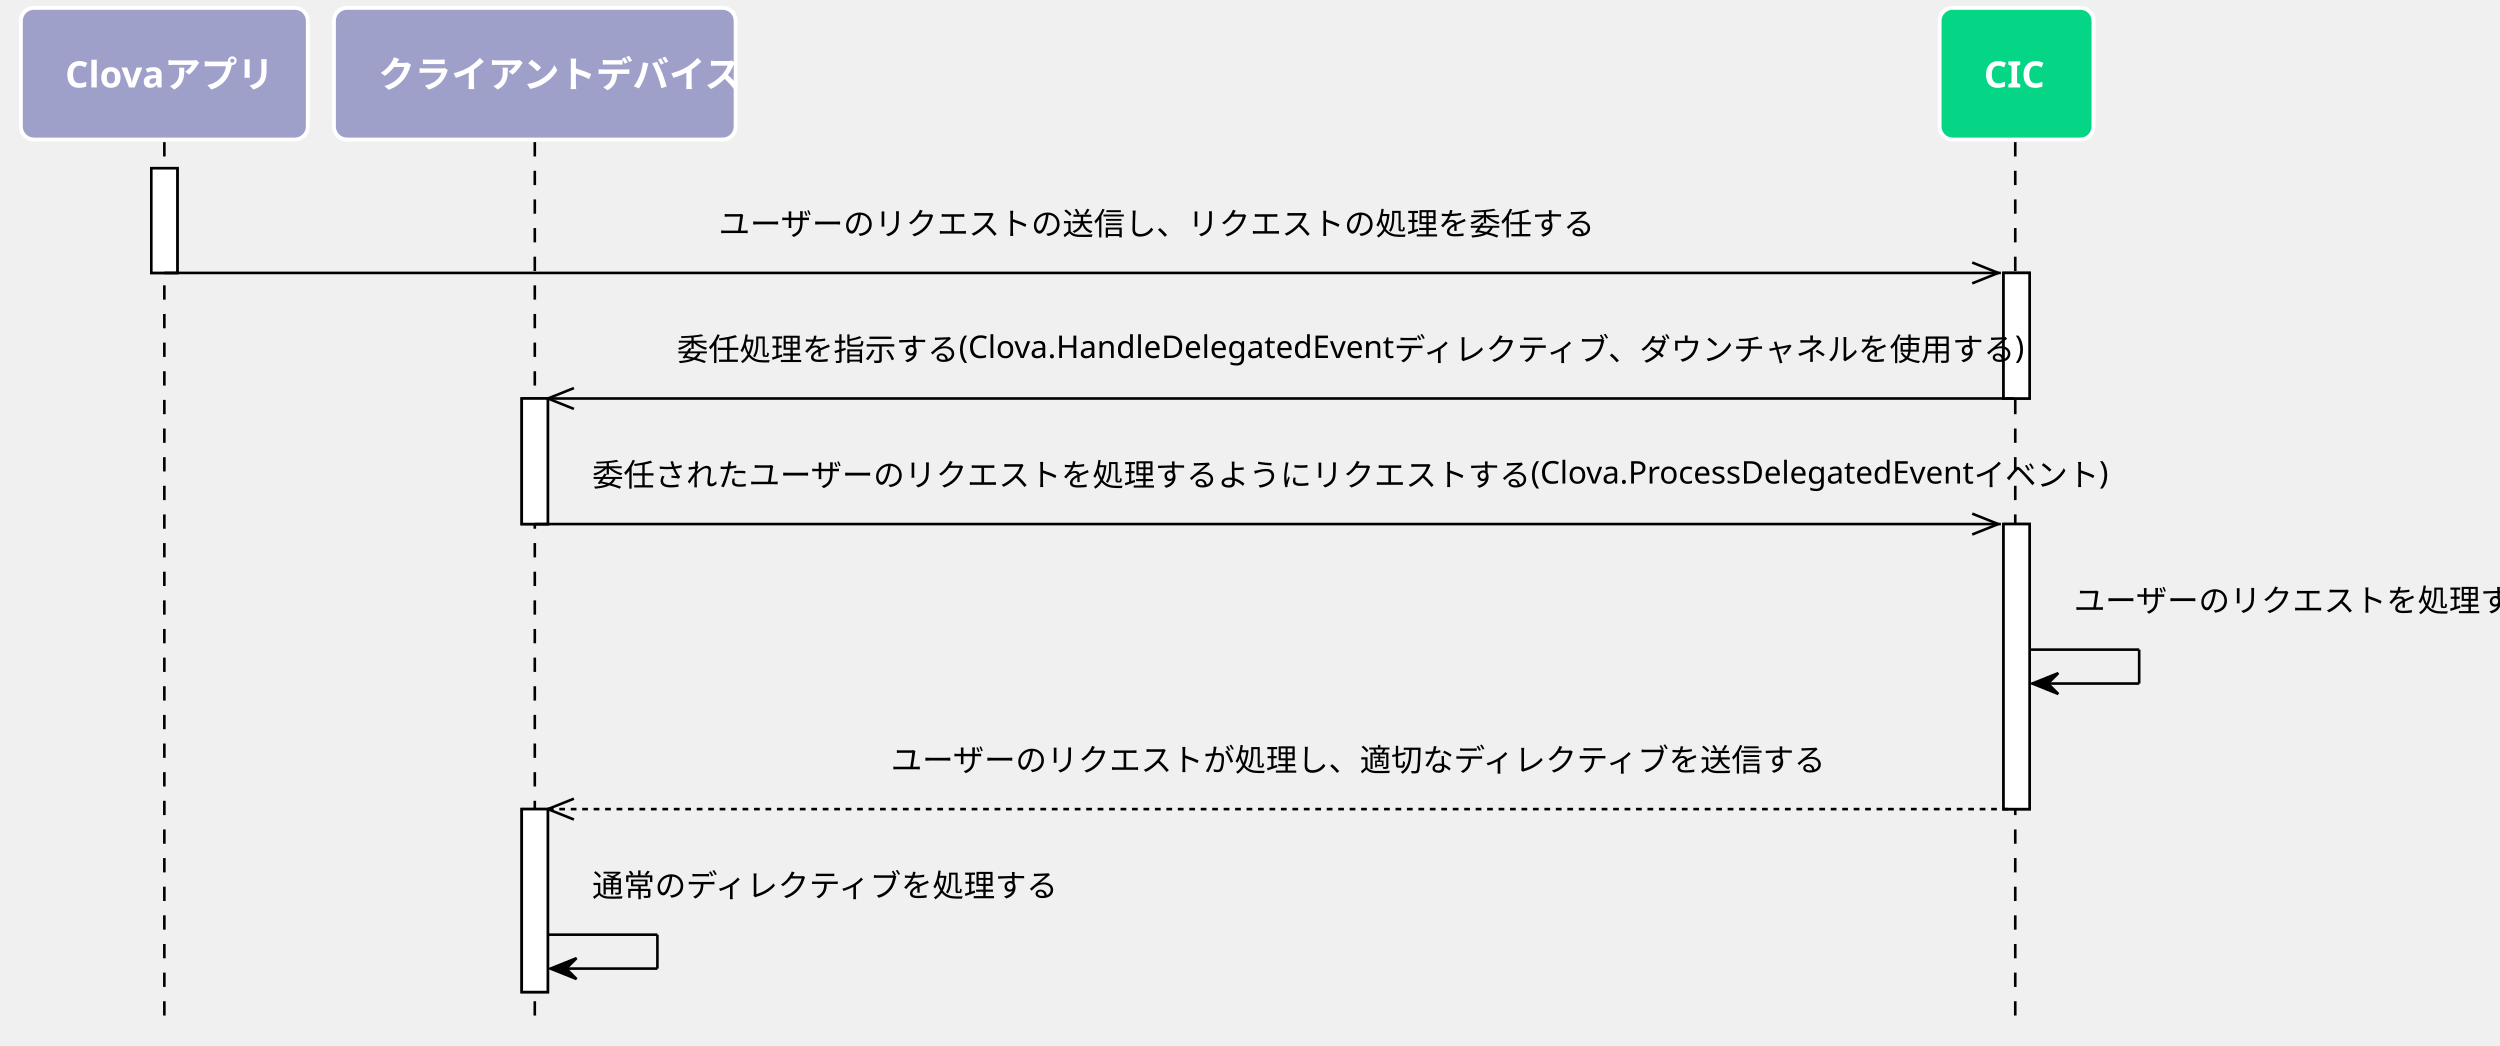
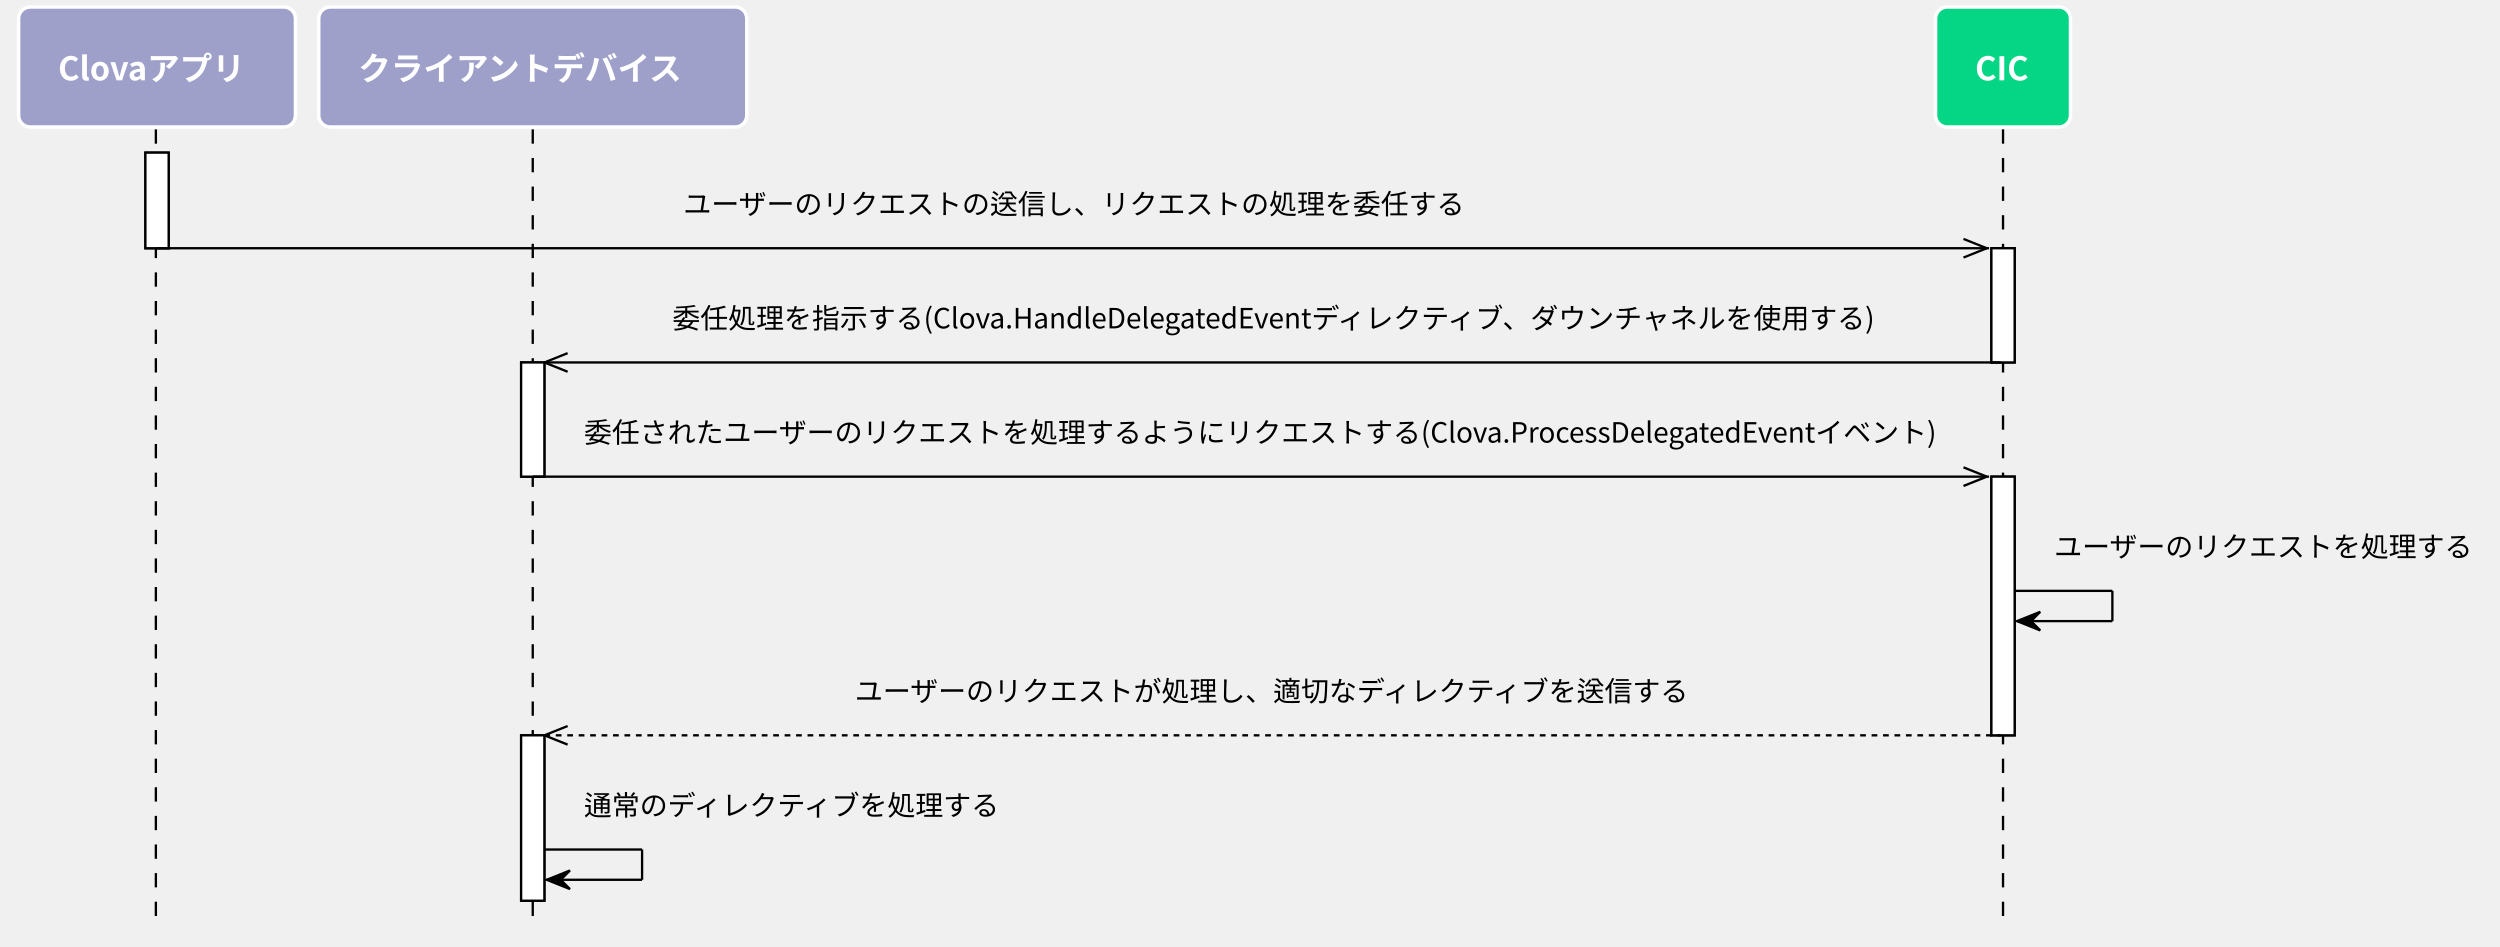
- <svg xmlns="http://www.w3.org/2000/svg" contentScriptType="application/ecmascript" contentStyleType="text/css" height="365.3px" preserveAspectRatio="none" style="width:873px;height:365px;" version="1.1" viewBox="0 0 873 365" width="873.623px" zoomAndPan="magnify">
+ <svg xmlns="http://www.w3.org/2000/svg" contentScriptType="application/ecmascript" contentStyleType="text/css" height="331.83px" preserveAspectRatio="none" style="width:874px;height:331px;" version="1.1" viewBox="0 0 874 331" width="874.307px" zoomAndPan="magnify">
  <defs />
  <g>
-     <rect fill="#FFFFFF" height="36.56" style="stroke: #000000; stroke-width: 0.911;" width="9.11" x="52.836" y="58.747" />
-     <rect fill="#FFFFFF" height="43.848" style="stroke: #000000; stroke-width: 0.911;" width="9.11" x="182.195" y="139.155" />
-     <rect fill="#FFFFFF" height="63.889" style="stroke: #000000; stroke-width: 0.911;" width="9.11" x="182.195" y="282.54" />
-     <rect fill="#FFFFFF" height="43.848" style="stroke: #000000; stroke-width: 0.911;" width="9.11" x="699.627" y="95.307" />
-     <rect fill="#FFFFFF" height="99.538" style="stroke: #000000; stroke-width: 0.911;" width="9.11" x="699.627" y="183.002" />
-     <line style="stroke: #000000; stroke-width: 0.911; stroke-dasharray: 5.0,5.0;" x1="57.391" x2="57.391" y1="49.637" y2="354.628" />
-     <line style="stroke: #000000; stroke-width: 0.911; stroke-dasharray: 5.0,5.0;" x1="186.75" x2="186.75" y1="49.637" y2="354.628" />
-     <line style="stroke: #000000; stroke-width: 0.911; stroke-dasharray: 5.0,5.0;" x1="703.727" x2="703.727" y1="49.637" y2="354.628" />
-     <rect fill="#9EA0CA" height="45.993" rx="4.555" ry="4.555" style="stroke: #FFFFFF; stroke-width: 1.366;" width="100.207" x="7.288" y="2.733" />
-     <text fill="#FFFFFF" font-family="&quot;Malgun Gothic&quot;, sans-serif" font-size="12.754" font-weight="bold" lengthAdjust="spacingAndGlyphs" textLength="69.234" x="22.774" y="30.55">Clovaアプリ</text>
-     <rect fill="#9EA0CA" height="45.993" rx="4.555" ry="4.555" style="stroke: #FFFFFF; stroke-width: 1.366;" width="140.29" x="116.605" y="2.733" />
-     <text fill="#FFFFFF" font-family="&quot;Malgun Gothic&quot;, sans-serif" font-size="12.754" font-weight="bold" lengthAdjust="spacingAndGlyphs" textLength="109.317" x="132.091" y="30.55">クライアントデバイス</text>
-     <rect fill="#05D686" height="45.993" rx="4.555" ry="4.555" style="stroke: #FFFFFF; stroke-width: 1.366;" width="53.747" x="677.308" y="2.733" />
-     <text fill="#FFFFFF" font-family="&quot;Malgun Gothic&quot;, sans-serif" font-size="12.754" font-weight="bold" lengthAdjust="spacingAndGlyphs" textLength="22.774" x="692.795" y="30.55">CIC</text>
-     <rect fill="#FFFFFF" height="36.56" style="stroke: #000000; stroke-width: 0.911;" width="9.11" x="52.836" y="58.747" />
-     <rect fill="#FFFFFF" height="43.848" style="stroke: #000000; stroke-width: 0.911;" width="9.11" x="182.195" y="139.155" />
-     <rect fill="#FFFFFF" height="63.889" style="stroke: #000000; stroke-width: 0.911;" width="9.11" x="182.195" y="282.54" />
-     <rect fill="#FFFFFF" height="43.848" style="stroke: #000000; stroke-width: 0.911;" width="9.11" x="699.627" y="95.307" />
-     <rect fill="#FFFFFF" height="99.538" style="stroke: #000000; stroke-width: 0.911;" width="9.11" x="699.627" y="183.002" />
-     <line style="stroke: #000000; stroke-width: 0.911;" x1="697.805" x2="688.696" y1="95.307" y2="91.663" />
-     <line style="stroke: #000000; stroke-width: 0.911;" x1="697.805" x2="688.696" y1="95.307" y2="98.951" />
-     <line style="stroke: #000000; stroke-width: 0.911;" x1="57.391" x2="698.716" y1="95.307" y2="95.307" />
-     <text fill="#000000" font-family="&quot;Malgun Gothic&quot;, sans-serif" font-size="10.932" lengthAdjust="spacingAndGlyphs" textLength="255.072" x="250.973" y="82.069">ユーザーのリクエストの送信し、リクエストの処理を委任する</text>
-     <line style="stroke: #000000; stroke-width: 0.911;" x1="191.304" x2="200.414" y1="139.155" y2="135.511" />
-     <line style="stroke: #000000; stroke-width: 0.911;" x1="191.304" x2="200.414" y1="139.155" y2="142.799" />
-     <line style="stroke: #000000; stroke-width: 0.911;" x1="191.304" x2="703.271" y1="139.155" y2="139.155" />
-     <text fill="#000000" font-family="&quot;Malgun Gothic&quot;, sans-serif" font-size="10.932" lengthAdjust="spacingAndGlyphs" textLength="422.692" x="236.398" y="125.917">委任処理を指示する(Clova.HandleDelegatedEventディレクティブ、ダウンチャネルを使用する)</text>
-     <line style="stroke: #000000; stroke-width: 0.911;" x1="697.805" x2="688.696" y1="183.002" y2="179.358" />
-     <line style="stroke: #000000; stroke-width: 0.911;" x1="697.805" x2="688.696" y1="183.002" y2="186.646" />
-     <line style="stroke: #000000; stroke-width: 0.911;" x1="186.75" x2="698.716" y1="183.002" y2="183.002" />
-     <text fill="#000000" font-family="&quot;Malgun Gothic&quot;, sans-serif" font-size="10.932" lengthAdjust="spacingAndGlyphs" textLength="472.795" x="206.791" y="169.765">委任されたユーザーのリクエストを処理するようにリクエストする(Clova.ProcessDelegatedEventイベント)</text>
-     <line style="stroke: #000000; stroke-width: 0.911;" x1="708.737" x2="746.998" y1="226.85" y2="226.85" />
-     <line style="stroke: #000000; stroke-width: 0.911;" x1="746.998" x2="746.998" y1="226.85" y2="238.693" />
-     <line style="stroke: #000000; stroke-width: 0.911;" x1="709.648" x2="746.998" y1="238.693" y2="238.693" />
-     <polygon fill="#000000" points="718.758,235.049,709.648,238.693,718.758,242.337,715.114,238.693" style="stroke: #000000; stroke-width: 0.911;" />
-     <text fill="#000000" font-family="&quot;Malgun Gothic&quot;, sans-serif" font-size="10.932" lengthAdjust="spacingAndGlyphs" textLength="138.468" x="724.224" y="213.613">ユーザーのリクエストを処理する</text>
-     <line style="stroke: #000000; stroke-width: 0.911;" x1="191.304" x2="200.414" y1="282.54" y2="278.897" />
-     <line style="stroke: #000000; stroke-width: 0.911;" x1="191.304" x2="200.414" y1="282.54" y2="286.184" />
-     <line style="stroke: #000000; stroke-width: 0.911; stroke-dasharray: 2.0,2.0;" x1="191.304" x2="703.271" y1="282.54" y2="282.54" />
-     <text fill="#000000" font-family="&quot;Malgun Gothic&quot;, sans-serif" font-size="10.932" lengthAdjust="spacingAndGlyphs" textLength="273.292" x="311.097" y="269.303">ユーザーのリクエストが処理し、適切なディレクティブを送信する</text>
-     <line style="stroke: #000000; stroke-width: 0.911;" x1="191.304" x2="229.565" y1="326.388" y2="326.388" />
-     <line style="stroke: #000000; stroke-width: 0.911;" x1="229.565" x2="229.565" y1="326.388" y2="338.231" />
-     <line style="stroke: #000000; stroke-width: 0.911;" x1="192.215" x2="229.565" y1="338.231" y2="338.231" />
-     <polygon fill="#000000" points="201.325,334.587,192.215,338.231,201.325,341.875,197.681,338.231" style="stroke: #000000; stroke-width: 0.911;" />
-     <text fill="#000000" font-family="&quot;Malgun Gothic&quot;, sans-serif" font-size="10.932" lengthAdjust="spacingAndGlyphs" textLength="138.468" x="206.791" y="313.151">通常のディレクティブを処理する</text>
+     <rect fill="#FFFFFF" height="33.422" style="stroke: #000000; stroke-width: 0.813;" width="8.133" x="50.832" y="53.361" />
+     <rect fill="#FFFFFF" height="39.928" style="stroke: #000000; stroke-width: 0.813;" width="8.133" x="182.181" y="126.711" />
+     <rect fill="#FFFFFF" height="57.821" style="stroke: #000000; stroke-width: 0.813;" width="8.133" x="182.181" y="257.069" />
+     <rect fill="#FFFFFF" height="39.928" style="stroke: #000000; stroke-width: 0.813;" width="8.133" x="696.192" y="86.783" />
+     <rect fill="#FFFFFF" height="90.43" style="stroke: #000000; stroke-width: 0.813;" width="8.133" x="696.192" y="166.639" />
+     <line style="stroke: #000000; stroke-width: 0.813; stroke-dasharray: 5.0,5.0;" x1="54.492" x2="54.492" y1="45.228" y2="322.21" />
+     <line style="stroke: #000000; stroke-width: 0.813; stroke-dasharray: 5.0,5.0;" x1="186.248" x2="186.248" y1="45.228" y2="322.21" />
+     <line style="stroke: #000000; stroke-width: 0.813; stroke-dasharray: 5.0,5.0;" x1="700.259" x2="700.259" y1="45.228" y2="322.21" />
+     <rect fill="#9EA0CA" height="41.974" rx="4.066" ry="4.066" style="stroke: #FFFFFF; stroke-width: 1.22;" width="96.784" x="6.506" y="2.44" />
+     <text fill="#FFFFFF" font-family="Noto Sans CJK KR" font-size="11.386" font-weight="bold" lengthAdjust="spacingAndGlyphs" textLength="69.131" x="20.333" y="28.086">Clovaアプリ</text>
+     <rect fill="#9EA0CA" height="41.974" rx="4.066" ry="4.066" style="stroke: #FFFFFF; stroke-width: 1.22;" width="149.649" x="111.423" y="2.44" />
+     <text fill="#FFFFFF" font-family="Noto Sans CJK KR" font-size="11.386" font-weight="bold" lengthAdjust="spacingAndGlyphs" textLength="121.996" x="125.249" y="28.086">クライアントデバイス</text>
+     <rect fill="#05D686" height="41.974" rx="4.066" ry="4.066" style="stroke: #FFFFFF; stroke-width: 1.22;" width="47.172" x="676.673" y="2.44" />
+     <text fill="#FFFFFF" font-family="Noto Sans CJK KR" font-size="11.386" font-weight="bold" lengthAdjust="spacingAndGlyphs" textLength="19.519" x="690.499" y="28.086">CIC</text>
+     <rect fill="#FFFFFF" height="33.422" style="stroke: #000000; stroke-width: 0.813;" width="8.133" x="50.832" y="53.361" />
+     <rect fill="#FFFFFF" height="39.928" style="stroke: #000000; stroke-width: 0.813;" width="8.133" x="182.181" y="126.711" />
+     <rect fill="#FFFFFF" height="57.821" style="stroke: #000000; stroke-width: 0.813;" width="8.133" x="182.181" y="257.069" />
+     <rect fill="#FFFFFF" height="39.928" style="stroke: #000000; stroke-width: 0.813;" width="8.133" x="696.192" y="86.783" />
+     <rect fill="#FFFFFF" height="90.43" style="stroke: #000000; stroke-width: 0.813;" width="8.133" x="696.192" y="166.639" />
+     <line style="stroke: #000000; stroke-width: 0.813;" x1="694.566" x2="686.433" y1="86.783" y2="83.529" />
+     <line style="stroke: #000000; stroke-width: 0.813;" x1="694.566" x2="686.433" y1="86.783" y2="90.036" />
+     <line style="stroke: #000000; stroke-width: 0.813;" x1="54.898" x2="695.379" y1="86.783" y2="86.783" />
+     <text fill="#000000" font-family="Noto Sans CJK KR" font-size="9.76" lengthAdjust="spacingAndGlyphs" textLength="273.272" x="238.909" y="74.878">ユーザーのリクエストの送信し、リクエストの処理を委任する</text>
+     <line style="stroke: #000000; stroke-width: 0.813;" x1="190.314" x2="198.447" y1="126.711" y2="123.458" />
+     <line style="stroke: #000000; stroke-width: 0.813;" x1="190.314" x2="198.447" y1="126.711" y2="129.964" />
+     <line style="stroke: #000000; stroke-width: 0.813;" x1="190.314" x2="699.446" y1="126.711" y2="126.711" />
+     <text fill="#000000" font-family="Noto Sans CJK KR" font-size="9.76" lengthAdjust="spacingAndGlyphs" textLength="420.481" x="235.046" y="114.807">委任処理を指示する(Clova.HandleDelegatedEventディレクティブ、ダウンチャネルを使用する)</text>
+     <line style="stroke: #000000; stroke-width: 0.813;" x1="694.566" x2="686.433" y1="166.639" y2="163.386" />
+     <line style="stroke: #000000; stroke-width: 0.813;" x1="694.566" x2="686.433" y1="166.639" y2="169.893" />
+     <line style="stroke: #000000; stroke-width: 0.813;" x1="186.248" x2="695.379" y1="166.639" y2="166.639" />
+     <text fill="#000000" font-family="Noto Sans CJK KR" font-size="9.76" lengthAdjust="spacingAndGlyphs" textLength="474.159" x="204.141" y="154.735">委任されたユーザーのリクエストを処理するようにリクエストする(Clova.ProcessDelegatedEventイベント)</text>
+     <line style="stroke: #000000; stroke-width: 0.813;" x1="704.325" x2="738.484" y1="206.568" y2="206.568" />
+     <line style="stroke: #000000; stroke-width: 0.813;" x1="738.484" x2="738.484" y1="206.568" y2="217.141" />
+     <line style="stroke: #000000; stroke-width: 0.813;" x1="705.139" x2="738.484" y1="217.141" y2="217.141" />
+     <polygon fill="#000000" points="713.272,213.887,705.139,217.141,713.272,220.394,710.019,217.141" style="stroke: #000000; stroke-width: 0.813;" />
+     <text fill="#000000" font-family="Noto Sans CJK KR" font-size="9.76" lengthAdjust="spacingAndGlyphs" textLength="146.396" x="718.152" y="194.663">ユーザーのリクエストを処理する</text>
+     <line style="stroke: #000000; stroke-width: 0.813;" x1="190.314" x2="198.447" y1="257.069" y2="253.816" />
+     <line style="stroke: #000000; stroke-width: 0.813;" x1="190.314" x2="198.447" y1="257.069" y2="260.322" />
+     <line style="stroke: #000000; stroke-width: 0.813; stroke-dasharray: 2.0,2.0;" x1="190.314" x2="699.446" y1="257.069" y2="257.069" />
+     <text fill="#000000" font-family="Noto Sans CJK KR" font-size="9.76" lengthAdjust="spacingAndGlyphs" textLength="292.791" x="298.891" y="245.165">ユーザーのリクエストが処理し、適切なディレクティブを送信する</text>
+     <line style="stroke: #000000; stroke-width: 0.813;" x1="190.314" x2="224.473" y1="296.998" y2="296.998" />
+     <line style="stroke: #000000; stroke-width: 0.813;" x1="224.473" x2="224.473" y1="296.998" y2="307.57" />
+     <line style="stroke: #000000; stroke-width: 0.813;" x1="191.127" x2="224.473" y1="307.57" y2="307.57" />
+     <polygon fill="#000000" points="199.261,304.317,191.127,307.57,199.261,310.824,196.007,307.57" style="stroke: #000000; stroke-width: 0.813;" />
+     <text fill="#000000" font-family="Noto Sans CJK KR" font-size="9.76" lengthAdjust="spacingAndGlyphs" textLength="146.396" x="204.141" y="285.093">通常のディレクティブを処理する</text>
  </g>
</svg>
